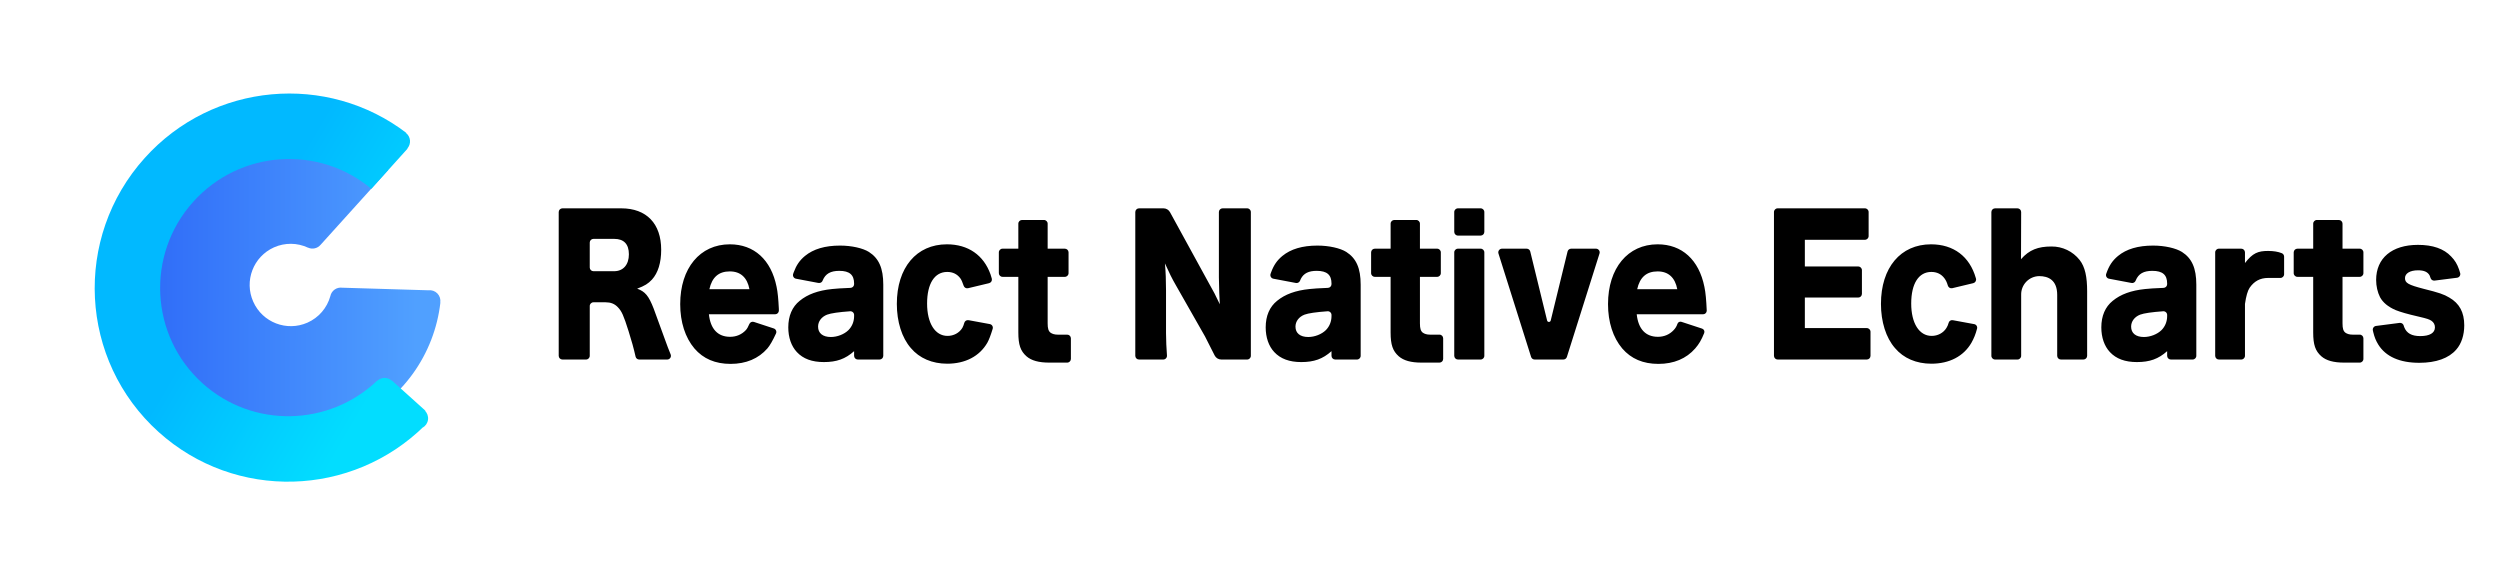
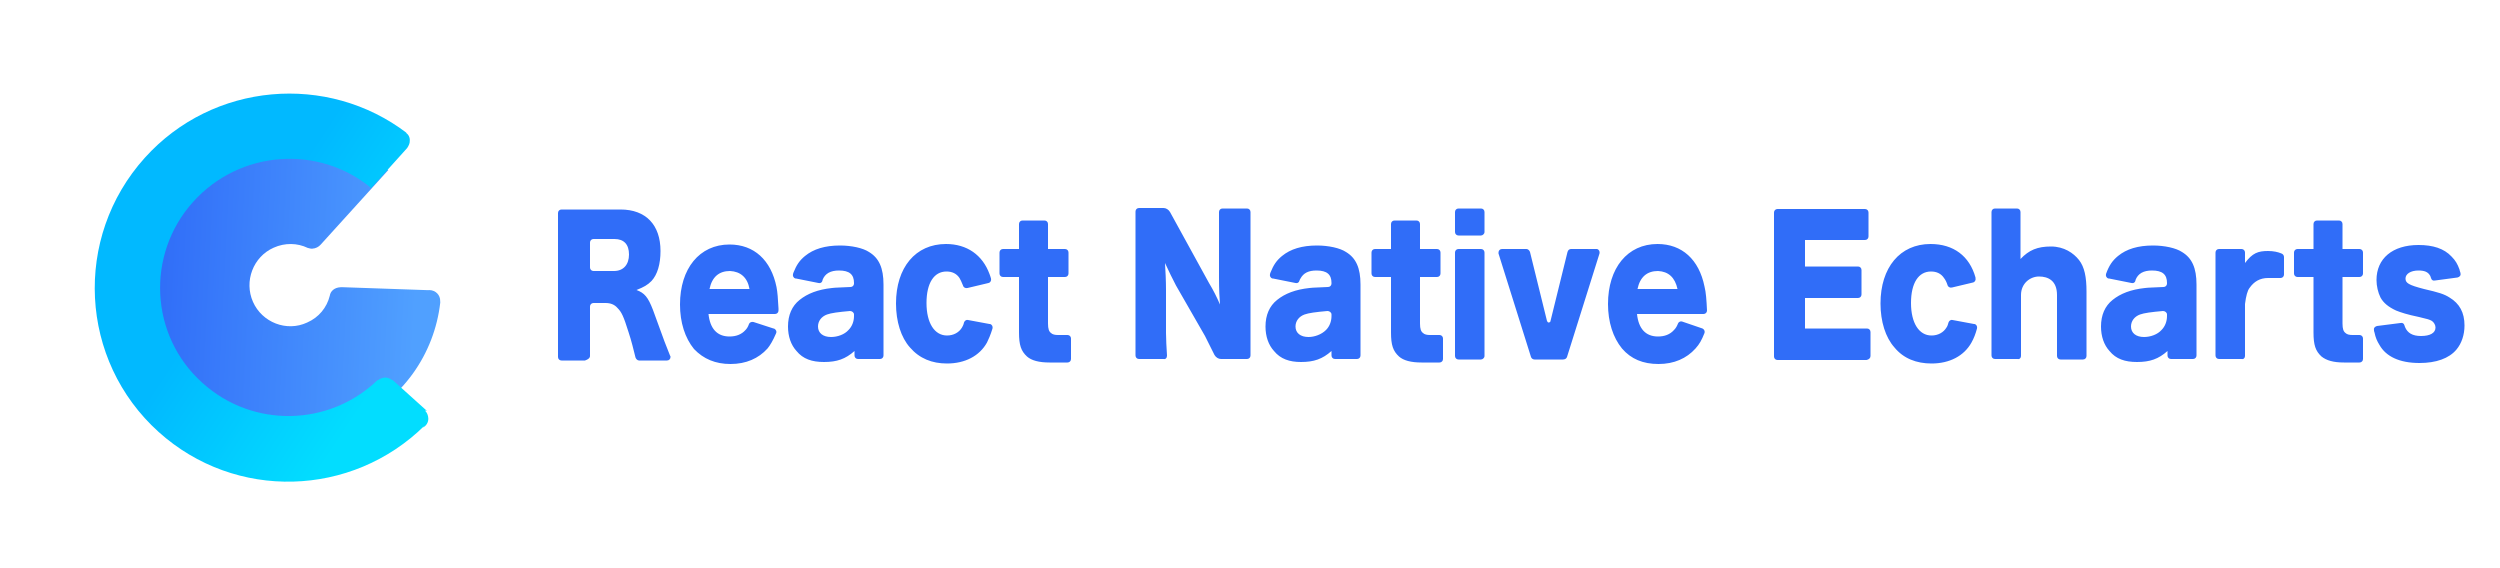
- <svg xmlns="http://www.w3.org/2000/svg" width="264" height="60" viewBox="0 0 264 60">
-   <defs>
-     <linearGradient x1="93.466%" y1="29.375%" x2="5.929%" y2="24.82%" id="a">
-       <stop stop-color="#50A0FF" offset="0%" />
-       <stop stop-color="#306DF8" offset="100%" />
+ <svg xmlns="http://www.w3.org/2000/svg" viewBox="0 0 500 113.6" style="enable-background:new 0 0 500 113.6" xml:space="preserve">
+   <path d="M118 71.2v-9.9c0-.4.3-.7.7-.7h2.4c1 0 1.8.3 2.4 1 .8.8 1.2 1.6 2.2 4.8.6 1.8 1 3.5 1.4 5.1.1.3.4.6.7.6h5.6c.4 0 .7-.3.7-.7 0-.1 0-.2-.1-.3-.5-1.3-.9-2.3-1.1-2.8-.9-2.5-1.7-4.6-2.3-6.3-1-2.6-1.7-3.4-3.3-4 1.5-.6 2.2-1 3-1.8 1.2-1.3 1.8-3.4 1.8-6 0-5.2-2.9-8.3-8-8.3h-11.8c-.4 0-.7.3-.7.7v28.8c0 .4.3.7.7.7h4.7c.6-.2 1-.5 1-.9zm4.8-17h-4.1c-.4 0-.7-.3-.7-.7v-5c0-.4.3-.7.7-.7h4.2c1.9 0 2.9 1.1 2.9 3.1s-1.1 3.3-3 3.3zm23.3 18.6c3.1 0 5.6-1.1 7.4-3.1.5-.6 1.1-1.6 1.7-3 .2-.4 0-.8-.4-1h-.1l-4-1.3c-.4-.1-.8.1-.9.4-.2.6-.5 1-.7 1.2-.8.9-1.9 1.3-3.2 1.3-2.5 0-3.9-1.6-4.2-4.5H155c.4 0 .7-.3.7-.7v-.4c-.1-1.9-.2-3.3-.4-4.3-1.1-5.4-4.5-8.5-9.4-8.5-6 0-9.9 4.8-9.9 12 0 3.6 1 6.7 2.8 8.9 1.9 2 4.3 3 7.3 3zm3.8-15h-8c.5-2.4 1.9-3.6 4.1-3.6 2.1.1 3.5 1.3 3.9 3.6zm14.9 14.6c2.6 0 4.3-.6 6.1-2.2v.9c0 .4.3.7.7.7h4.4c.4 0 .7-.3.7-.7V56.9c0-3.3-.9-5.3-2.9-6.5-1.2-.8-3.5-1.3-5.8-1.3-3 0-5.3.7-7 2.1-1.1.9-1.7 1.8-2.3 3.3 0 .1-.1.2-.1.3-.1.4.1.8.5.9h.1l4.5.9c.4.1.7-.1.8-.5V56c.5-1.3 1.6-1.9 3.3-1.9 2.1 0 3 .8 3 2.5v.1c0 .4-.3.7-.7.7-1.7.1-3 .1-3.7.2-2.8.3-4.9 1.1-6.5 2.4-1.5 1.2-2.3 3-2.3 5.3 0 2 .6 3.7 1.7 4.9 1.3 1.6 3.1 2.2 5.5 2.2zm1.4-5c-1.6 0-2.6-.8-2.6-2.1 0-1.1.7-2 1.8-2.4.8-.3 2.3-.5 4.6-.7.4 0 .8.3.8.7v.3c0 1.1-.4 2.1-1.1 2.8-.8.9-2.2 1.4-3.5 1.4zm23.2 5.3c3.6 0 6.5-1.5 8-4.2.3-.6.7-1.5 1.1-2.8.1-.4-.1-.8-.5-.9h-.1l-4.3-.8c-.4-.1-.7.2-.8.5-.1.5-.3.8-.4 1-.6 1-1.7 1.6-3 1.6-2.5 0-4.1-2.5-4.1-6.5s1.5-6.3 4-6.3c1.1 0 2 .4 2.6 1.3.2.3.4.8.7 1.5.1.4.5.6.9.5l4.2-1c.4-.1.6-.5.5-.9-.1-.4-.2-.6-.3-.9-1.4-3.8-4.5-6-8.7-6-6.1 0-10 4.7-10 11.9 0 3.6 1 6.8 2.8 8.8 1.9 2.2 4.4 3.2 7.4 3.2zm20.5-.2h3.6c.4 0 .7-.3.7-.7v-4.1c0-.4-.3-.7-.7-.7h-1.9c-.6 0-1.1-.1-1.4-.4-.4-.3-.6-.8-.6-1.9v-9.3h3.4c.4 0 .7-.3.7-.7v-4.2c0-.4-.3-.7-.7-.7h-3.4v-5c0-.4-.3-.7-.7-.7h-4.4c-.4 0-.7.3-.7.7v5h-3.2c-.4 0-.7.3-.7.7v4.2c0 .4.3.7.7.7h3.2v11.1c0 2.5.4 3.7 1.6 4.8.9.8 2.4 1.2 4.5 1.2zm23.5-1.4c-.1-1.7-.2-3.2-.2-4.5V58c0-1.8-.1-3.8-.2-5.4.9 1.9 1.4 3 2.2 4.5l5.8 10.1 1.9 3.8c.3.5.8.8 1.3.8h5.2c.4 0 .7-.3.7-.7V42.4c0-.4-.3-.7-.7-.7h-4.9c-.4 0-.7.3-.7.7v13.1c0 2.5.1 4.3.2 5.4-.7-1.6-1.3-2.8-2.2-4.3L234 42.4c-.3-.5-.8-.8-1.3-.8h-4.9c-.4 0-.7.3-.7.7v28.8c0 .4.3.7.7.7h4.9c.4.1.7-.2.7-.7zm26.8 1.3c2.6 0 4.3-.6 6.1-2.2v.9c0 .4.3.7.7.7h4.4c.4 0 .7-.3.7-.7V56.9c0-3.3-.9-5.3-2.9-6.5-1.2-.8-3.5-1.3-5.8-1.3-3 0-5.3.7-7 2.1-1.1.9-1.7 1.8-2.3 3.3 0 .1-.1.2-.1.3-.1.4.1.8.5.9h.1l4.5.9c.4.1.7-.1.8-.5.1-.2.1-.3.2-.4.6-1.1 1.6-1.6 3.2-1.6 2.1 0 3 .8 3 2.5v.1c0 .4-.3.7-.7.7-1.7.1-3 .1-3.7.2-2.8.3-4.9 1.1-6.5 2.4-1.5 1.2-2.3 3-2.3 5.3 0 2 .6 3.7 1.7 4.9 1.3 1.6 3.1 2.2 5.4 2.2zm1.5-5c-1.6 0-2.6-.8-2.6-2.1 0-1.1.7-2 1.8-2.4.8-.3 2.3-.5 4.6-.7.4 0 .8.3.8.7v.3c0 1.1-.4 2.1-1.1 2.8-.9.9-2.3 1.4-3.5 1.4zm22.6 5.1h3.6c.4 0 .7-.3.7-.7v-4.1c0-.4-.3-.7-.7-.7H286c-.6 0-1.1-.1-1.4-.4-.4-.3-.6-.8-.6-1.9v-9.3h3.4c.4 0 .7-.3.7-.7v-4.2c0-.4-.3-.7-.7-.7H284v-5c0-.4-.3-.7-.7-.7h-4.4c-.4 0-.7.3-.7.7v5H275c-.4 0-.7.3-.7.7v4.2c0 .4.3.7.7.7h3.2v11.1c0 2.5.4 3.7 1.6 4.8.9.8 2.4 1.2 4.5 1.2zm12.6-26.1v-4c0-.4-.3-.7-.7-.7h-4.5c-.4 0-.7.3-.7.7v4c0 .4.3.7.7.7h4.5c.3 0 .7-.3.7-.7zm0 24.8V50.5c0-.4-.3-.7-.7-.7h-4.5c-.4 0-.7.3-.7.7v20.7c0 .4.3.7.7.7h4.5c.3 0 .7-.3.7-.7zm16.5.2 6.5-20.7c.1-.4-.1-.8-.5-.9h-5.2c-.3 0-.6.2-.7.6l-3.4 13.8c0 .2-.2.3-.4.3-.1 0-.2-.1-.3-.3L306 50.4c-.1-.3-.4-.6-.7-.6h-4.9c-.4 0-.7.3-.7.7v.2l6.5 20.7c.1.3.4.5.7.5h5.7c.4 0 .7-.2.8-.5zm18.3 1.4c3.1 0 5.6-1.1 7.4-3.1.8-.9 1.2-1.6 1.8-3.1.1-.3 0-.7-.4-.9l-4.1-1.4c-.3-.1-.7.1-.8.4-.2.5-.4.9-.8 1.3-.8.9-1.9 1.3-3.2 1.3-2.5 0-3.9-1.6-4.2-4.5h13.3c.4 0 .7-.3.7-.7-.1-2.1-.2-3.6-.5-4.8-1.1-5.4-4.5-8.5-9.4-8.5-6 0-9.9 4.8-9.9 12 0 3.6 1 6.7 2.8 8.9 1.8 2.1 4.2 3.1 7.3 3.1zm3.8-15h-8c.5-2.4 1.9-3.6 4.1-3.6 2.1.1 3.4 1.3 3.9 3.6zm38.6 13.4v-4.8c0-.4-.3-.7-.7-.7H361v-6.1h10.6c.4 0 .7-.3.7-.7V54c0-.4-.3-.7-.7-.7H361V48h12c.4 0 .7-.3.7-.7v-4.8c0-.4-.3-.7-.7-.7h-17.5c-.4 0-.7.3-.7.7v28.8c0 .4.3.7.7.7h17.8c.5-.1.8-.4.8-.8zm12.2 1.5c3.6 0 6.5-1.5 8-4.2.5-.9.8-1.7 1.1-2.8.1-.4-.1-.8-.5-.9h-.1l-4.3-.8c-.4-.1-.7.2-.8.5-.1.4-.2.7-.4 1-.6 1-1.7 1.6-3 1.6-2.5 0-4.1-2.5-4.1-6.5s1.5-6.3 4-6.3c1.1 0 2 .4 2.6 1.3.3.4.5.8.7 1.4.1.4.5.6.9.5l4.2-1c.4-.1.6-.5.5-.9v-.1c-1.2-4.3-4.4-6.7-9-6.7-6.1 0-10 4.7-10 11.9 0 3.6 1 6.8 2.8 8.8 1.8 2.2 4.4 3.2 7.4 3.2zm17.9-1.5V59c0-2.3 1.8-3.7 3.6-3.7s3.6.8 3.6 3.7v12.2c0 .4.3.7.7.7h4.5c.4 0 .7-.3.7-.7V58.3c0-2.9-.4-4.9-1.5-6.3-1.1-1.4-3-2.7-5.6-2.7-2.7 0-4.4.7-6.1 2.5v-9.4c0-.4-.3-.7-.7-.7H399c-.4 0-.7.3-.7.7v28.7c0 .4.3.7.7.7h4.5c.4.1.7-.2.7-.6zm23.2 1.2c2.6 0 4.3-.6 6.1-2.2v.9c0 .4.3.7.7.7h4.4c.4 0 .7-.3.7-.7V56.9c0-3.3-.9-5.3-2.9-6.5-1.2-.8-3.5-1.3-5.8-1.3-3 0-5.3.7-7 2.1-1.1.9-1.8 1.9-2.4 3.6-.1.4.1.8.5.9h.1l4.5.9c.4.1.7-.1.8-.5V56c.5-1.3 1.6-1.9 3.3-1.9 2.1 0 3 .8 3 2.5v.1c0 .4-.3.7-.7.7-1.7.1-3 .1-3.7.2-2.8.3-4.9 1.1-6.5 2.4-1.5 1.2-2.3 3-2.3 5.3 0 2 .6 3.7 1.7 4.9 1.3 1.6 3.1 2.2 5.5 2.2zm1.4-5c-1.6 0-2.6-.8-2.6-2.1 0-1.1.7-2 1.8-2.4.8-.3 2.3-.5 4.6-.7.4 0 .8.3.8.7v.3c0 1.1-.4 2.1-1.1 2.8-.8.9-2.2 1.4-3.5 1.4zm20.2 3.8V60.8c.2-1.6.5-2.7.9-3.2.9-1.3 2.1-2 3.7-2h2.5c.4 0 .7-.3.7-.7v-3.5c0-.3-.2-.6-.5-.7-.7-.3-1.6-.5-2.7-.5-2 0-3.1.4-4.6 2.4v-2.1c0-.4-.3-.7-.7-.7h-4.5c-.4 0-.7.3-.7.7v20.6c0 .4.3.7.7.7h4.5c.4.1.7-.2.7-.6zm19.8 1.3h3.1c.4 0 .7-.3.7-.7v-4.1c0-.4-.3-.7-.7-.7h-1.4c-.6 0-1.1-.1-1.4-.4-.4-.3-.6-.8-.6-1.9v-9.3h3.4c.4 0 .7-.3.7-.7v-4.2c0-.4-.3-.7-.7-.7h-3.4v-5c0-.4-.3-.7-.7-.7h-4.4c-.4 0-.7.3-.7.7v5h-3.2c-.4 0-.7.3-.7.7v4.2c0 .4.3.7.7.7h3.2v11.1c0 2.5.4 3.7 1.6 4.8 1 .8 2.4 1.2 4.5 1.2zm15.1.1c3.3 0 5.9-.9 7.4-2.7 1-1.2 1.6-2.9 1.6-4.8 0-2.6-1-4.4-3-5.6-1.1-.7-2.1-1-5.1-1.7-3.1-.8-3.7-1.2-3.7-2.1 0-.9 1-1.6 2.6-1.6 1.2 0 1.9.3 2.3 1 .1.1.1.3.2.5.1.4.4.6.8.5l4.5-.6c.4-.1.7-.4.6-.8v-.1c-.1-.3-.2-.6-.2-.7-.4-1.1-.8-1.8-1.6-2.6-1.5-1.6-3.7-2.3-6.6-2.3-5.2 0-8.4 2.7-8.4 7 0 1.2.3 2.5.8 3.5.6 1.1 1.6 1.9 3.1 2.6 1 .4 2.2.8 4.6 1.3 1.7.4 2.1.5 2.6.8.4.3.7.8.7 1.3 0 1.1-1.1 1.7-2.9 1.7-1.7 0-2.7-.6-3.2-1.8 0-.1-.1-.2-.1-.3-.1-.4-.4-.6-.8-.5l-4.7.6c-.4.1-.7.4-.6.8v.1c0 .2.1.3.1.4.2 1 .5 1.7 1 2.5 1.3 2.3 4 3.6 8 3.6z" style="fill:#306df8" />
+   <path style="fill:none" d="M0 0h106.1v113.6H0z" />
+   <g transform="rotate(-3 214.15 -165.451)">
+     <linearGradient id="a" gradientUnits="userSpaceOnUse" x1="-373.259" y1="1180.995" x2="-374.917" y2="1181.081" gradientTransform="matrix(31.5593 1.6692 1.654 -31.8501 9898.304 38287.66)">
+       <stop offset="0" style="stop-color:#50a0ff" />
+       <stop offset="1" style="stop-color:#306df8" />
    </linearGradient>
-     <linearGradient x1="80.118%" y1="82.551%" x2="38.674%" y2="50%" id="b">
-       <stop stop-color="#02DDFF" offset="0%" />
-       <stop stop-color="#01B9FF" offset="100%" />
+     <path d="M67.4 26.6 53.1 40.8c-.4.4-1 .7-1.7.7-.3 0-.6-.1-.9-.2-2-1.1-4.5-1.3-6.8-.4-4.2 1.6-6.3 6.4-4.7 10.6 1.6 4.2 6.4 6.4 10.6 4.7 2.4-.9 4.1-2.8 4.8-5.1.2-1 1.1-1.6 2.2-1.6h.3L74.1 51h.3c1.2.1 2.1 1.1 2 2.3v.3c-1.7 10.2-8.6 19.2-18.9 23.1-15.5 6-33-1.8-38.9-17.4s1.8-33 17.3-39c11.2-4.3 23.3-1.4 31.5 6.3z" style="fill:url(#a)" />
+     <linearGradient id="b" gradientUnits="userSpaceOnUse" x1="-374.577" y1="1189.1" x2="-375.362" y2="1189.716" gradientTransform="matrix(34.4212 2.1449 1.8039 -40.9263 10813.273 49535.285)">
+       <stop offset="0" style="stop-color:#02ddff" />
+       <stop offset="1" style="stop-color:#01b9ff" />
    </linearGradient>
-   </defs>
-   <g fill="none" fill-rule="evenodd">
-     <path d="M56 0h208v60H56z" />
-     <path d="M62.278 37.575v-5.263a.391.391 0 0 1 .39-.39h1.29c.526 0 .938.153 1.284.517.412.423.61.864 1.136 2.533.304.947.55 1.843.74 2.689.04.178.2.305.382.305h2.959a.391.391 0 0 0 .363-.537 33.01 33.01 0 0 1-.573-1.497c-.468-1.307-.874-2.42-1.219-3.339-.527-1.362-.906-1.804-1.746-2.11.807-.308 1.153-.519 1.565-.96.642-.71.972-1.785.972-3.147 0-2.764-1.549-4.376-4.217-4.376h-6.212a.391.391 0 0 0-.392.392v15.183a.39.39 0 0 0 .391.391h2.496a.391.391 0 0 0 .39-.391Zm2.569-8.935h-2.178a.391.391 0 0 1-.392-.391v-2.634a.39.39 0 0 1 .392-.39h2.194c1.021 0 1.548.556 1.548 1.63 0 1.094-.593 1.785-1.564 1.785Zm12.302 9.787c1.63 0 2.949-.557 3.887-1.632.263-.306.566-.831.909-1.576a.391.391 0 0 0-.234-.535l-2.098-.689a.391.391 0 0 0-.483.222c-.122.294-.245.508-.367.64-.428.46-1.004.71-1.663.71-1.301 0-2.075-.825-2.24-2.38h6.998a.391.391 0 0 0 .391-.397 9.366 9.366 0 0 0-.004-.203c-.049-.985-.114-1.724-.237-2.297-.576-2.859-2.372-4.49-4.94-4.49-3.147 0-5.238 2.514-5.238 6.313 0 1.9.527 3.531 1.499 4.682.938 1.094 2.206 1.632 3.82 1.632Zm1.993-7.887H74.91c.28-1.267.988-1.88 2.157-1.88 1.137 0 1.845.652 2.075 1.88Zm7.856 7.695c1.35 0 2.273-.327 3.195-1.152v.492a.39.39 0 0 0 .391.391h2.298a.391.391 0 0 0 .392-.391V30.06c0-1.727-.462-2.782-1.516-3.454-.642-.403-1.828-.672-3.047-.672-1.597 0-2.816.365-3.706 1.094-.56.467-.904.958-1.19 1.73a5.61 5.61 0 0 0-.058.166.391.391 0 0 0 .299.508l2.374.449a.391.391 0 0 0 .45-.275c.288-.7.831-1.004 1.749-1.004 1.087 0 1.564.422 1.564 1.343v.064a.39.39 0 0 1-.376.39c-.919.036-1.567.076-1.946.122-1.482.153-2.586.556-3.426 1.247-.79.633-1.202 1.593-1.202 2.801 0 1.056.313 1.977.906 2.61.659.71 1.598 1.056 2.85 1.056Zm.741-2.648c-.856 0-1.35-.403-1.35-1.094 0-.557.362-1.037.955-1.267.405-.15 1.215-.268 2.43-.356a.391.391 0 0 1 .42.39v.12c0 .575-.215 1.094-.594 1.477-.444.442-1.185.73-1.86.73Zm12.287 2.82c1.91 0 3.409-.786 4.232-2.206.175-.31.364-.804.57-1.48a.391.391 0 0 0-.304-.498l-2.246-.413a.391.391 0 0 0-.447.277 2.368 2.368 0 0 1-.208.54c-.33.537-.922.844-1.564.844-1.318 0-2.158-1.343-2.158-3.415 0-2.111.79-3.34 2.125-3.34.593 0 1.054.231 1.383.672.112.15.23.414.355.79a.391.391 0 0 0 .462.257l2.222-.532a.391.391 0 0 0 .286-.482 6.306 6.306 0 0 0-.136-.45c-.724-2.03-2.362-3.171-4.605-3.171-3.212 0-5.287 2.456-5.287 6.294 0 1.88.527 3.57 1.482 4.663.906 1.075 2.257 1.65 3.838 1.65Zm10.787-.115h1.882a.391.391 0 0 0 .391-.39v-2.174a.391.391 0 0 0-.391-.39h-1.009c-.313 0-.576-.078-.757-.212-.215-.173-.297-.441-.297-.979v-4.912h1.816a.391.391 0 0 0 .391-.391v-2.192a.391.391 0 0 0-.391-.392h-1.816v-2.64a.391.391 0 0 0-.391-.391h-2.314a.391.391 0 0 0-.391.39v2.641h-1.668a.391.391 0 0 0-.39.392v2.192c0 .216.174.39.39.39h1.668v5.873c0 1.305.23 1.957.856 2.514.527.46 1.301.671 2.421.671Zm12.419-.746a34.202 34.202 0 0 1-.1-2.357v-4.515c0-.94-.032-1.996-.115-2.86.461 1.018.741 1.594 1.186 2.361l3.047 5.354 1.018 2.008a.782.782 0 0 0 .698.429h2.734a.391.391 0 0 0 .39-.391V22.392a.391.391 0 0 0-.39-.392h-2.594a.391.391 0 0 0-.391.392v6.9c.022 1.305.055 2.252.098 2.84a26.952 26.952 0 0 0-1.185-2.283l-4.076-7.442a.782.782 0 0 0-.686-.407h-2.588a.391.391 0 0 0-.391.392v15.183a.39.39 0 0 0 .391.391h2.563a.391.391 0 0 0 .39-.42Zm14.18.689c1.35 0 2.272-.327 3.195-1.152v.492a.39.39 0 0 0 .39.391h2.3a.39.39 0 0 0 .39-.39c.002-.813.002-1.52 0-2.12V30.06c0-1.727-.462-2.782-1.516-3.454-.642-.403-1.828-.672-3.047-.672-1.597 0-2.816.365-3.705 1.094-.56.466-.904.956-1.189 1.726a5.645 5.645 0 0 0-.06.17.391.391 0 0 0 .299.508l2.378.45a.391.391 0 0 0 .44-.247c.03-.08.057-.145.082-.192.304-.584.83-.841 1.673-.841 1.087 0 1.565.422 1.565 1.343v.064a.39.39 0 0 1-.376.39c-.92.036-1.568.076-1.947.122-1.482.153-2.585.556-3.425 1.247-.79.633-1.202 1.593-1.202 2.801 0 1.056.312 1.977.905 2.61.66.71 1.598 1.056 2.85 1.056Zm.74-2.648c-.856 0-1.35-.403-1.35-1.094 0-.557.363-1.037.955-1.267.406-.15 1.216-.268 2.43-.356a.391.391 0 0 1 .42.39v.12c0 .575-.214 1.094-.593 1.477-.445.442-1.186.73-1.861.73Zm11.974 2.705h1.882a.391.391 0 0 0 .39-.39v-2.174a.391.391 0 0 0-.39-.39h-1.009c-.313 0-.576-.078-.758-.212-.214-.173-.296-.441-.296-.979v-4.912h1.816a.391.391 0 0 0 .39-.391v-2.192a.391.391 0 0 0-.39-.392h-1.816v-2.64a.391.391 0 0 0-.391-.391h-2.314a.391.391 0 0 0-.391.39v2.641h-1.669a.391.391 0 0 0-.391.392v2.192c0 .216.175.39.391.39h1.668v5.873c0 1.305.23 1.957.856 2.514.527.46 1.301.671 2.421.671Zm6.62-13.804v-2.096a.391.391 0 0 0-.39-.392h-2.397a.391.391 0 0 0-.39.392v2.096c0 .216.174.39.39.39h2.397a.391.391 0 0 0 .39-.39Zm0 13.087V26.652a.391.391 0 0 0-.39-.392h-2.397a.391.391 0 0 0-.39.392v10.923a.39.39 0 0 0 .39.391h2.397a.391.391 0 0 0 .39-.391Zm8.717.118 3.446-10.924a.391.391 0 0 0-.373-.509h-2.621a.391.391 0 0 0-.38.299l-1.78 7.29a.196.196 0 0 1-.38 0l-1.78-7.29a.391.391 0 0 0-.38-.299h-2.605a.391.391 0 0 0-.373.51l3.447 10.923a.391.391 0 0 0 .373.273h3.033a.39.39 0 0 0 .373-.273Zm9.664.734c1.63 0 2.948-.557 3.887-1.632.402-.469.642-.865.948-1.622a.356.356 0 0 0-.219-.471l-2.184-.717a.333.333 0 0 0-.418.207c-.1.29-.212.461-.4.665-.428.46-1.005.71-1.663.71-1.302 0-2.076-.825-2.24-2.38h7.011a.383.383 0 0 0 .383-.383c-.049-1.094-.115-1.9-.247-2.514-.576-2.859-2.371-4.49-4.94-4.49-3.146 0-5.238 2.514-5.238 6.313 0 1.9.527 3.531 1.499 4.682.939 1.094 2.207 1.632 3.82 1.632Zm1.993-7.887h-4.233c.28-1.267.988-1.88 2.158-1.88 1.136 0 1.844.652 2.075 1.88Zm20.406 7.035v-2.538a.391.391 0 0 0-.392-.39h-6.542v-3.225h5.637a.391.391 0 0 0 .39-.39v-2.5a.391.391 0 0 0-.39-.391h-5.637v-2.82h6.345a.391.391 0 0 0 .39-.392v-2.538a.391.391 0 0 0-.39-.391h-9.215a.391.391 0 0 0-.391.391v15.184a.39.39 0 0 0 .391.391h9.412a.391.391 0 0 0 .392-.391Zm6.423.832c1.91 0 3.409-.786 4.232-2.206.26-.461.44-.896.597-1.5a.382.382 0 0 0-.301-.473l-2.27-.417a.375.375 0 0 0-.43.277c-.057.22-.128.366-.23.539-.33.537-.923.844-1.565.844-1.318 0-2.158-1.343-2.158-3.415 0-2.111.79-3.34 2.125-3.34.593 0 1.054.231 1.383.672.16.216.256.42.356.752l.007.023c.059.2.264.318.466.27l2.215-.531a.391.391 0 0 0 .287-.481 3.904 3.904 0 0 0-.019-.067c-.648-2.269-2.347-3.554-4.728-3.554-3.212 0-5.287 2.456-5.287 6.294 0 1.88.527 3.57 1.482 4.663.906 1.075 2.257 1.65 3.838 1.65Zm9.486-.832v-6.44a1.93 1.93 0 0 1 1.91-1.977c.94 0 1.895.403 1.895 1.977v6.44a.39.39 0 0 0 .39.391h2.38a.391.391 0 0 0 .392-.391V30.76c0-1.516-.214-2.572-.792-3.306a3.737 3.737 0 0 0-2.98-1.424c-1.4 0-2.346.346-3.211 1.343l.015-4.98a.391.391 0 0 0-.391-.393h-2.362a.391.391 0 0 0-.392.392v15.183c0 .216.176.391.392.391h2.363a.391.391 0 0 0 .391-.391Zm12.22.66c1.351 0 2.273-.327 3.196-1.152v.492a.39.39 0 0 0 .39.391h2.3a.39.39 0 0 0 .39-.39c.002-.813.002-1.52 0-2.12V30.06c0-1.727-.462-2.782-1.516-3.454-.642-.403-1.828-.672-3.047-.672-1.597 0-2.816.365-3.705 1.094-.597.497-.949 1.022-1.246 1.884a.391.391 0 0 0 .294.52l2.376.449a.391.391 0 0 0 .438-.245 1.26 1.26 0 0 1 .013-.032c.288-.698.831-1.002 1.748-1.002 1.087 0 1.565.422 1.565 1.343v.064a.39.39 0 0 1-.376.39c-.92.036-1.568.076-1.947.122-1.482.153-2.585.556-3.425 1.247-.79.633-1.203 1.593-1.203 2.801 0 1.056.313 1.977.906 2.61.66.71 1.598 1.056 2.85 1.056Zm.742-2.648c-.857 0-1.35-.403-1.35-1.094 0-.557.361-1.037.954-1.267.406-.15 1.216-.268 2.43-.356a.391.391 0 0 1 .42.39v.12c0 .575-.214 1.094-.593 1.477-.445.442-1.186.73-1.861.73Zm10.672 1.988v-5.481c.12-.831.285-1.4.494-1.708.478-.69 1.106-1.036 1.946-1.036h1.303a.391.391 0 0 0 .39-.391V27.1a.391.391 0 0 0-.242-.362c-.387-.158-.871-.238-1.45-.238-1.063 0-1.625.22-2.441 1.276v-1.124a.391.391 0 0 0-.391-.392h-2.364a.391.391 0 0 0-.39.392v10.923a.39.39 0 0 0 .39.391h2.364a.391.391 0 0 0 .39-.391Zm10.482.717h1.634a.391.391 0 0 0 .391-.39v-2.174a.391.391 0 0 0-.39-.39h-.762c-.313 0-.577-.078-.758-.212-.214-.173-.296-.441-.296-.979v-4.912h1.815a.391.391 0 0 0 .391-.391v-2.192a.391.391 0 0 0-.39-.392h-1.816v-2.64a.391.391 0 0 0-.392-.391h-2.314a.391.391 0 0 0-.39.39v2.641h-1.668a.391.391 0 0 0-.391.392v2.192c0 .216.175.39.39.39h1.668v5.873c0 1.305.23 1.957.857 2.514.527.46 1.3.671 2.42.671Zm7.93.02c1.763 0 3.114-.48 3.904-1.401.544-.614.84-1.536.84-2.553 0-1.381-.51-2.322-1.58-2.936-.577-.345-1.088-.518-2.702-.92-1.63-.423-1.976-.615-1.976-1.133 0-.499.527-.825 1.383-.825.63 0 1.02.173 1.223.553.03.056.06.139.089.247a.39.39 0 0 0 .427.287l2.377-.301a.391.391 0 0 0 .327-.495 6.978 6.978 0 0 0-.12-.386c-.203-.577-.447-.97-.831-1.363-.774-.826-1.944-1.228-3.508-1.228-2.75 0-4.414 1.4-4.414 3.703 0 .652.148 1.305.412 1.823.313.576.856 1.017 1.647 1.362.543.212 1.185.403 2.437.691.906.211 1.12.288 1.35.442a.81.81 0 0 1 .363.69c0 .595-.56.922-1.548.922-.904 0-1.443-.296-1.7-.951a1.684 1.684 0 0 1-.05-.16.391.391 0 0 0-.427-.283l-2.498.323a.391.391 0 0 0-.332.468c.016.08.03.144.043.194.131.546.286.907.533 1.31.791 1.267 2.257 1.92 4.332 1.92Z" fill="#000" fill-rule="nonzero" />
-     <path d="M0 0h56v60H0z" />
-     <g fill-rule="nonzero">
-       <path d="m31.627 8.638-7.542 7.52.006-.009a1.122 1.122 0 0 1-1.348.23l.01.01a4.32 4.32 0 0 0-3.59-.224 4.343 4.343 0 0 0-2.49 5.615 4.343 4.343 0 0 0 5.608 2.507 4.322 4.322 0 0 0 2.553-2.667 1.126 1.126 0 0 1 1.302-.823l9.065.748a1.13 1.13 0 0 1 1.192 1.354l.01.016c-.904 5.36-4.531 10.115-9.966 12.2-8.197 3.147-17.401-.968-20.558-9.192-3.157-8.223.93-17.44 9.127-20.587 5.894-2.262 12.308-.77 16.62 3.302Z" fill="url(#a)" transform="rotate(-3 214.15 -165.451)" />
-       <path d="m33.795 4.863-.088-.055.001.019a1.132 1.132 0 0 1 .06 1.648v.016l.055-.03-4.07 4.07c-5.317-4.948-13.654-4.82-18.848.374-5.311 5.311-5.325 13.908-.03 19.203 5.056 5.056 13.125 5.271 18.467.654l-.022.046a1.122 1.122 0 0 1 1.51.055l.034.001 3.41 3.41-.124-.076a1.132 1.132 0 0 1-.316 1.806l.253-.224c-8.058 7.184-20.402 6.93-28.108-.776-7.99-7.99-7.97-20.964.046-28.98 7.622-7.622 19.73-8.014 27.77-1.161Z" fill="url(#b)" transform="rotate(-3 214.15 -165.451)" />
-     </g>
+     <path d="m71.5 19.4-.2-.1c.5.4.8 1 .7 1.7 0 .5-.3 1-.6 1.4l.1-.1-7.7 7.7c-10-9.2-25.8-9-35.7.9-10 10-10.1 26.3 0 36.3 9.6 9.6 24.9 10 35 1.2v.1c.4-.3.9-.5 1.5-.5.5 0 1 .3 1.4.6h.1l6.5 6.5-.4-.1c.4.4.6 1 .6 1.6 0 .8-.5 1.5-1.2 1.8l.4-.4c-15.3 13.6-38.6 13.1-53.2-1.5-15.1-15.1-15.1-39.7.1-54.9C33.3 7.2 56.3 6.5 71.5 19.4z" style="fill:url(#b)" />
  </g>
</svg>
